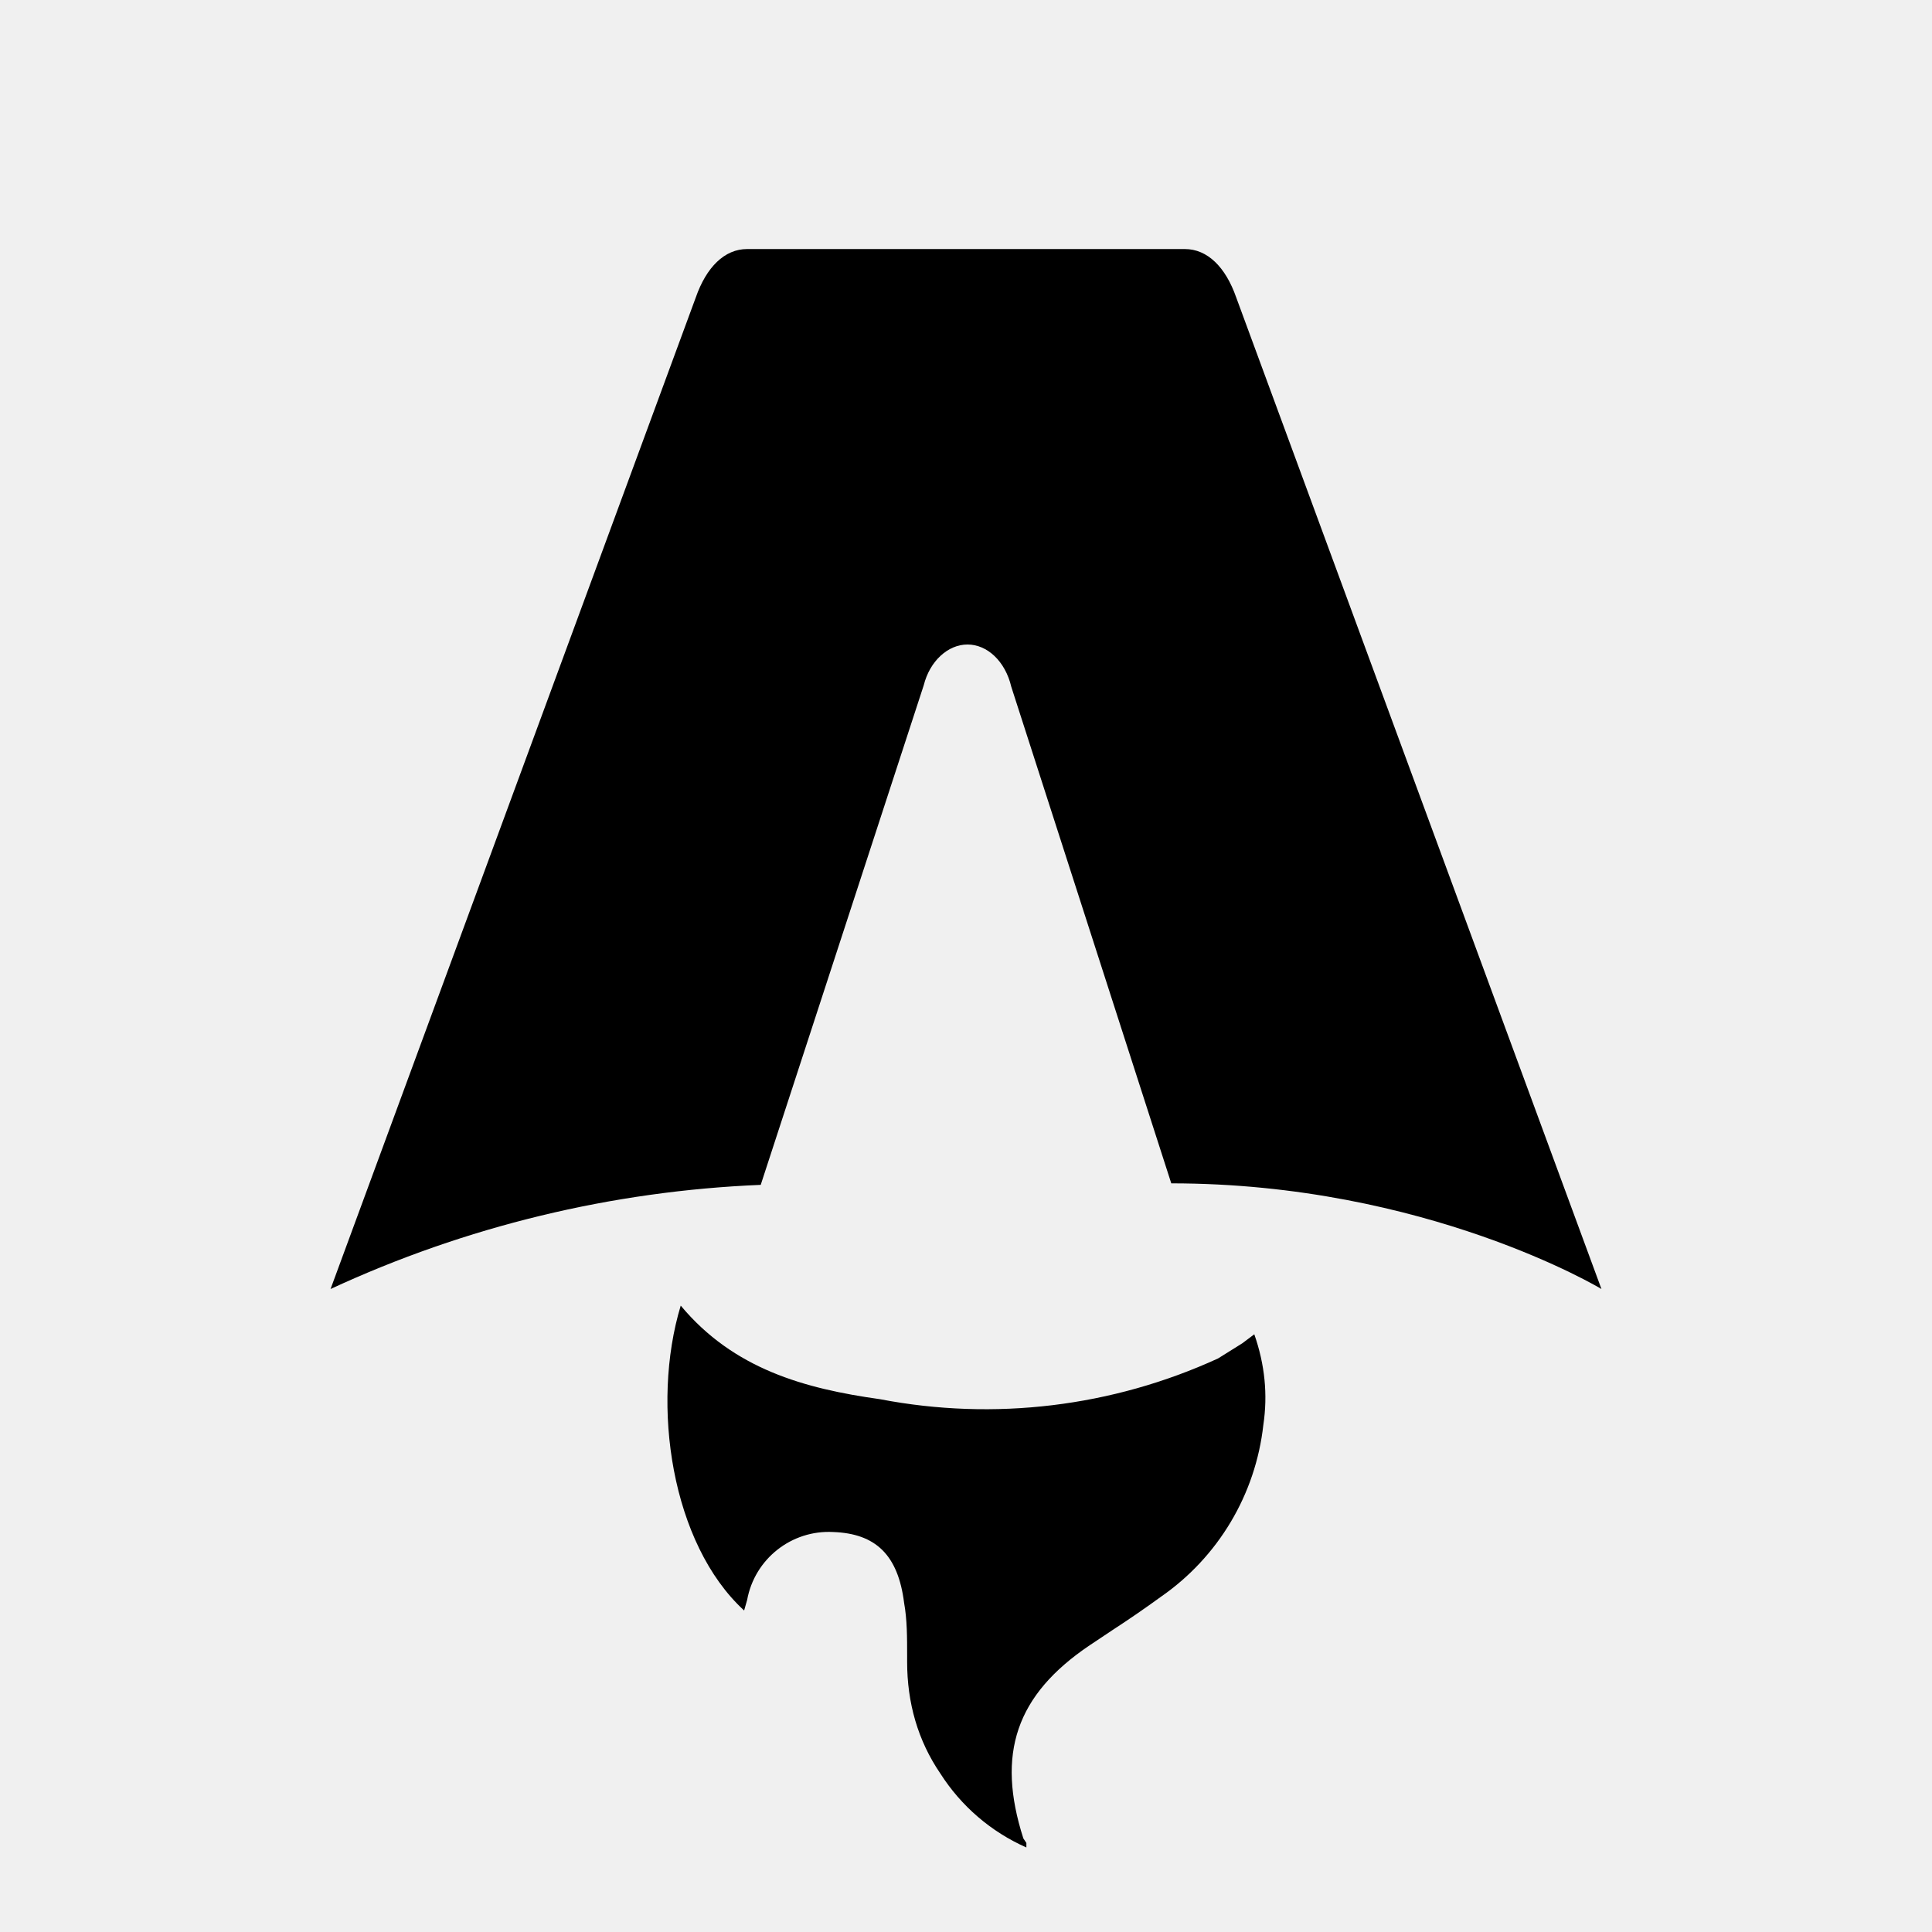
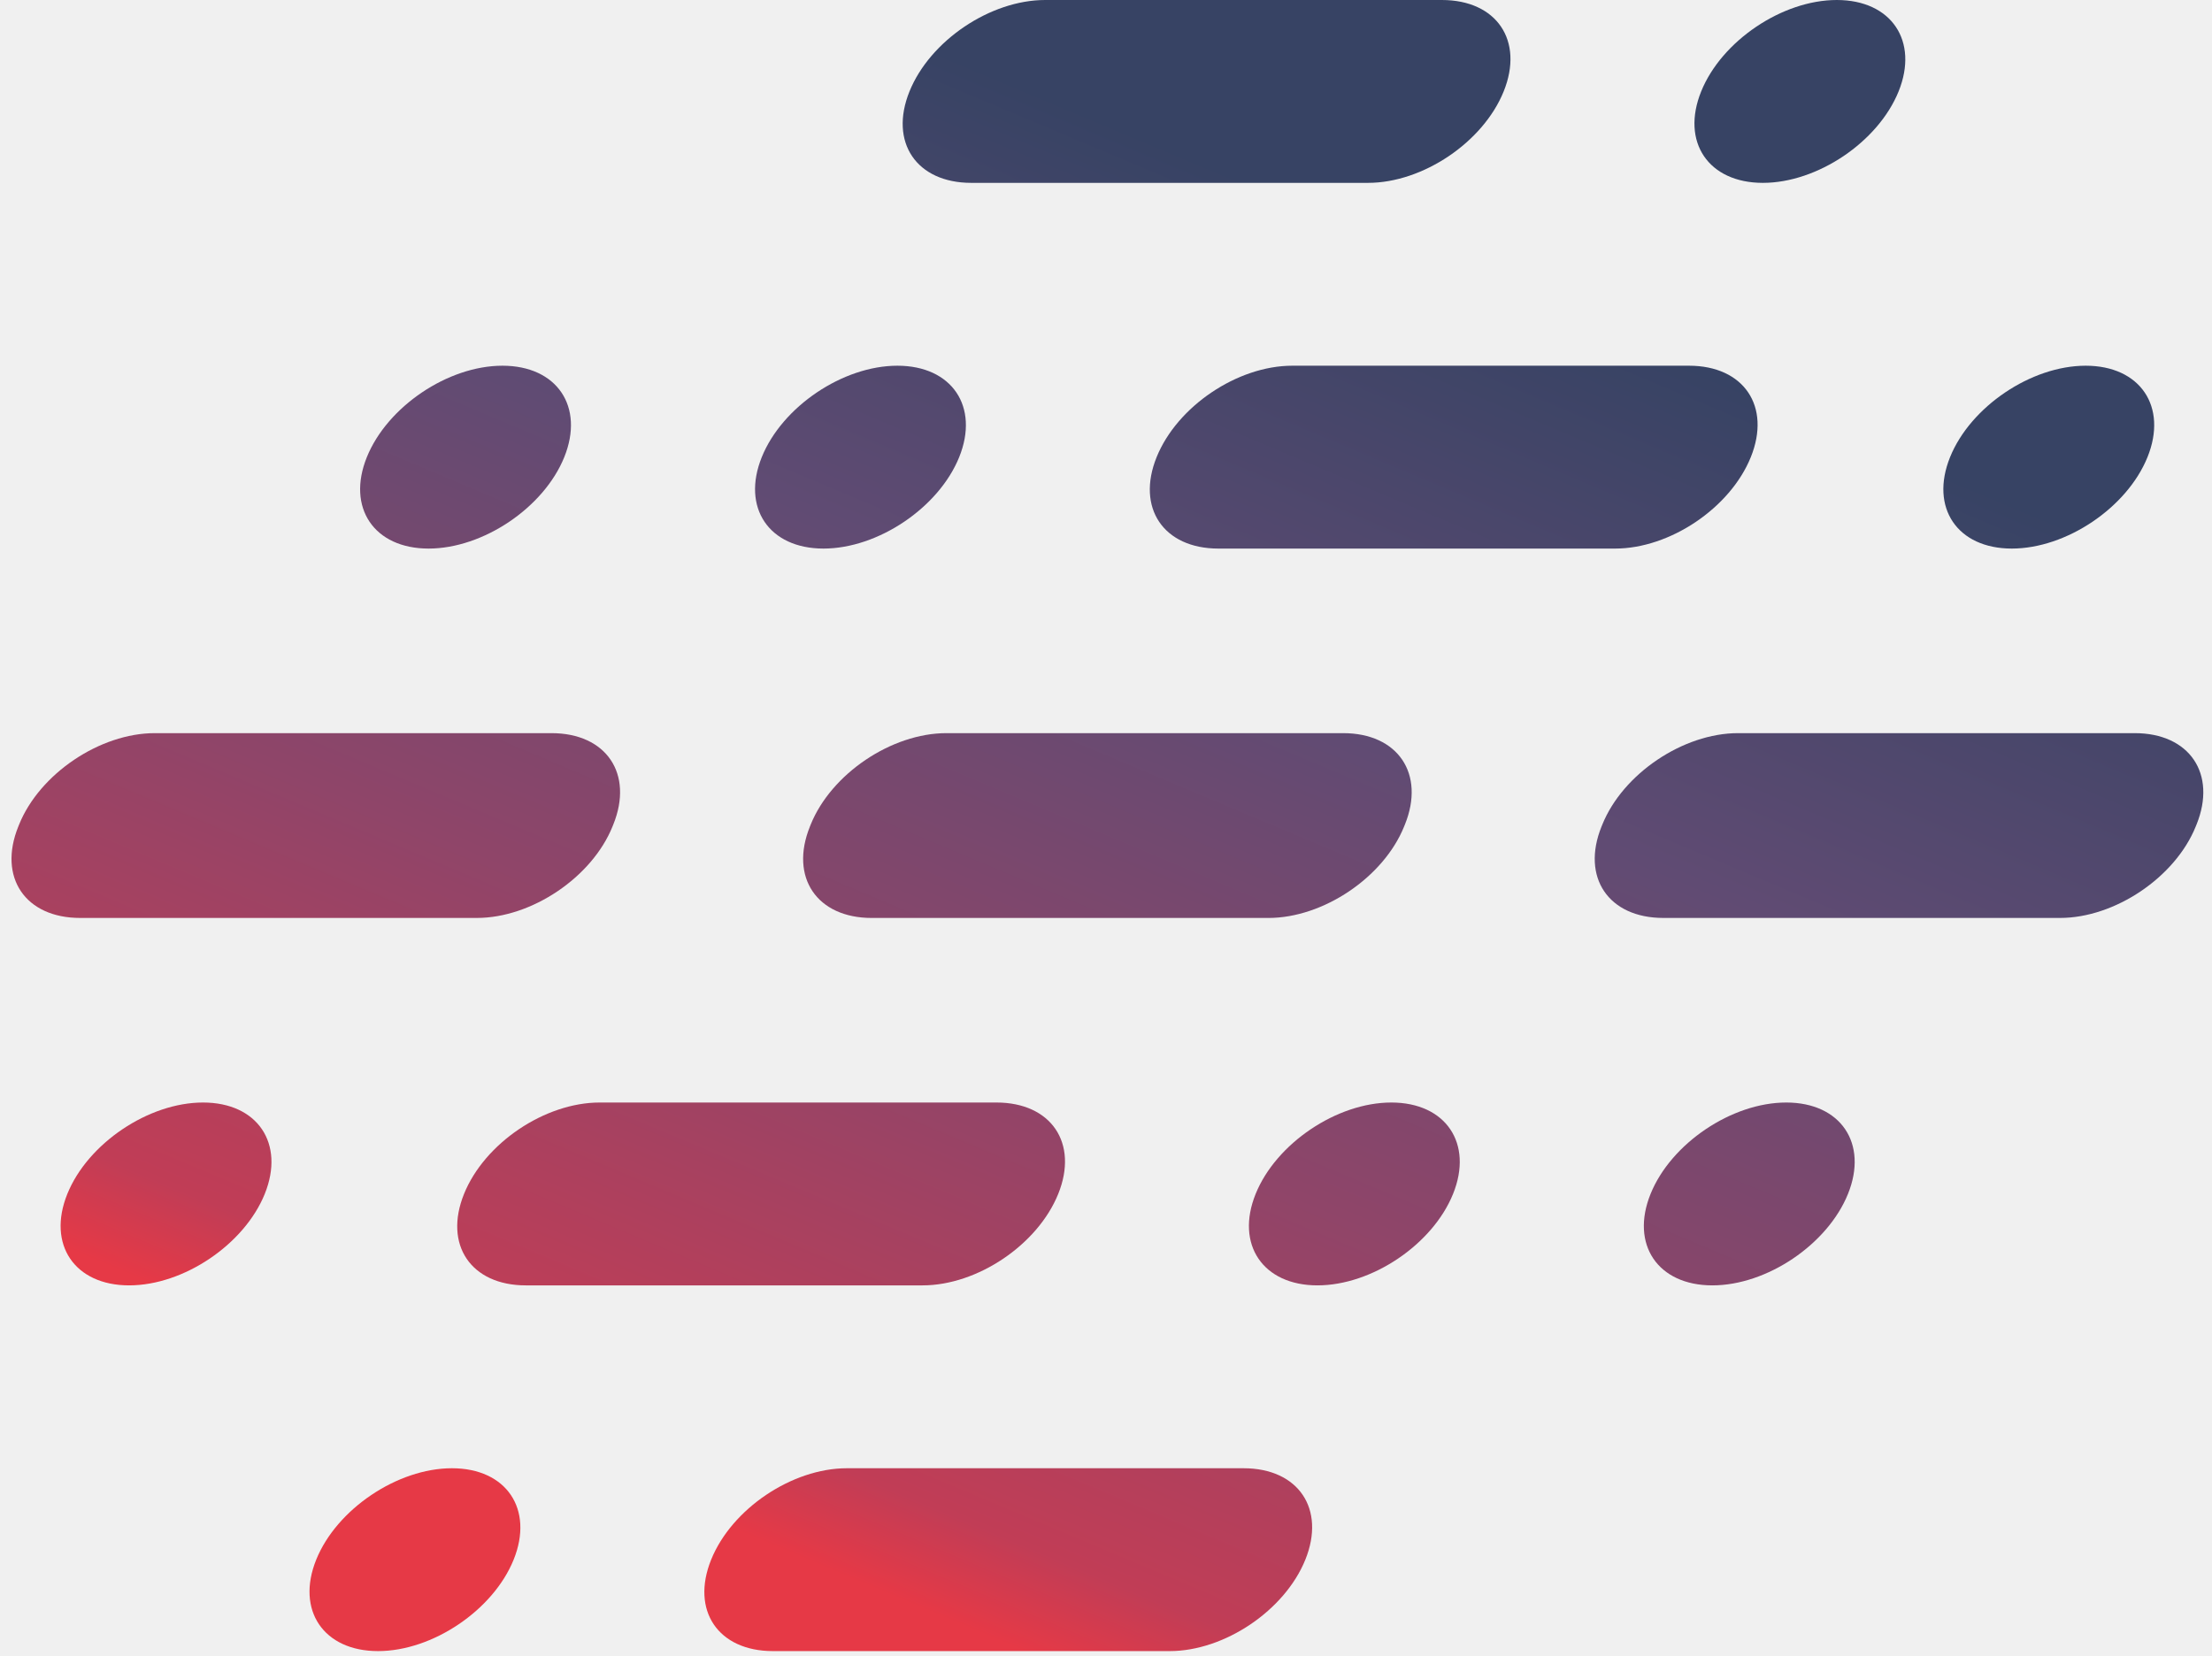
- <svg xmlns="http://www.w3.org/2000/svg" fill="none" viewBox="0 0 128 128">
-   <path d="M50.4 78.5a75.1 75.1 0 0 0-28.5 6.9l24.2-65.7c.7-2 1.9-3.2 3.4-3.2h29c1.5 0 2.7 1.2 3.4 3.2l24.2 65.7s-11.6-7-28.5-7L67 45.5c-.4-1.7-1.6-2.8-2.9-2.8-1.3 0-2.5 1.1-2.9 2.7L50.4 78.5Zm-1.1 28.2Zm-4.2-20.2c-2 6.6-.6 15.8 4.2 20.2a17.5 17.5 0 0 1 .2-.7 5.5 5.5 0 0 1 5.7-4.5c2.8.1 4.3 1.5 4.7 4.7.2 1.1.2 2.3.2 3.5v.4c0 2.7.7 5.2 2.2 7.4a13 13 0 0 0 5.7 4.9v-.3l-.2-.3c-1.8-5.6-.5-9.5 4.4-12.8l1.5-1a73 73 0 0 0 3.2-2.2 16 16 0 0 0 6.8-11.4c.3-2 .1-4-.6-6l-.8.6-1.6 1a37 37 0 0 1-22.4 2.7c-5-.7-9.7-2-13.2-6.2Z" />
-   <style>
-         path { fill: #000; }
-         @media (prefers-color-scheme: dark) {
-             path { fill: #FFF; }
-         }
-     </style>
+ <svg xmlns="http://www.w3.org/2000/svg" width="10" height="auto" viewBox="0 0 159 119" fill="none">
+   <path fill-rule="evenodd" clip-rule="evenodd" d="M115.154 59.339C115.161 59.321 115.168 59.302 115.176 59.284C116.651 55.632 120.988 52.71 124.93 52.71H153.444C157.386 52.71 159.362 55.632 157.887 59.284C157.877 59.307 157.868 59.33 157.858 59.353C157.849 59.376 157.84 59.4 157.83 59.423C156.355 63.075 152.018 65.996 148.076 65.996H119.562C115.619 65.996 113.644 63.075 115.119 59.423C115.131 59.395 115.142 59.367 115.154 59.339ZM26.369 32.867C27.836 29.237 32.198 26.293 36.117 26.293C40.036 26.293 42.026 29.237 40.56 32.867C39.093 36.497 34.725 39.44 30.806 39.44C26.886 39.44 24.902 36.497 26.369 32.867ZM140.172 32.867C141.639 29.236 146.002 26.293 149.921 26.293C153.84 26.293 155.83 29.236 154.363 32.867C152.896 36.497 148.528 39.44 144.609 39.44C140.69 39.44 138.706 36.497 140.172 32.867ZM92.892 26.293H121.406C125.349 26.293 127.324 29.215 125.849 32.867C124.373 36.519 120.037 39.44 116.095 39.44H87.58C83.638 39.44 81.662 36.519 83.138 32.867C84.613 29.215 88.95 26.293 92.892 26.293ZM64.505 26.293C60.586 26.293 56.223 29.236 54.756 32.867C53.29 36.497 55.274 39.44 59.193 39.44C63.112 39.44 67.48 36.497 68.947 32.867C70.414 29.236 68.424 26.293 64.505 26.293ZM132.03 0C128.11 0 123.748 2.943 122.281 6.574C120.814 10.204 122.799 13.147 126.718 13.147C130.637 13.147 135.005 10.204 136.472 6.574C137.939 2.943 135.949 0 132.03 0ZM98.331 13.147H69.816C65.874 13.147 63.898 10.225 65.374 6.574C66.849 2.922 71.186 0 75.128 0H103.642C107.585 0 109.56 2.922 108.085 6.574C106.609 10.225 102.273 13.147 98.331 13.147ZM68.028 52.71H96.543C100.485 52.71 102.46 55.632 100.985 59.283C100.975 59.307 100.966 59.33 100.956 59.353C100.947 59.377 100.938 59.4 100.928 59.423C99.453 63.075 95.117 65.997 91.174 65.997H62.66C58.718 65.997 56.742 63.075 58.218 59.423C58.227 59.4 58.237 59.376 58.246 59.353C58.255 59.33 58.265 59.307 58.274 59.283C59.749 55.632 64.086 52.71 68.028 52.71ZM1.344 59.353C1.354 59.33 1.363 59.307 1.372 59.284C2.848 55.632 7.184 52.71 11.126 52.71H39.641C43.583 52.71 45.559 55.632 44.083 59.284C44.072 59.312 44.06 59.34 44.049 59.367C44.042 59.386 44.034 59.404 44.027 59.423C42.551 63.075 38.215 65.996 34.273 65.996H5.758C1.816 65.996 -0.16 63.075 1.316 59.423C1.325 59.4 1.335 59.376 1.344 59.353ZM132.833 85.84C131.367 89.47 127.004 92.413 123.085 92.413C119.166 92.413 117.176 89.47 118.643 85.84C120.11 82.209 124.478 79.266 128.397 79.266C132.316 79.266 134.3 82.209 132.833 85.84ZM19.03 85.84C17.563 89.47 13.201 92.413 9.282 92.413C5.363 92.413 3.372 89.47 4.839 85.84C6.306 82.209 10.674 79.266 14.593 79.266C18.512 79.266 20.497 82.209 19.03 85.84ZM66.311 92.413H37.796C33.854 92.413 31.878 89.492 33.354 85.84C34.829 82.188 39.166 79.266 43.108 79.266H71.622C75.565 79.266 77.54 82.188 76.065 85.84C74.589 89.492 70.253 92.413 66.311 92.413ZM94.698 92.413C98.617 92.413 102.979 89.47 104.446 85.84C105.913 82.209 103.929 79.266 100.009 79.266C96.091 79.266 91.722 82.209 90.255 85.84C88.789 89.47 90.779 92.413 94.698 92.413ZM27.173 118.707C31.092 118.707 35.455 115.764 36.921 112.133C38.388 108.503 36.404 105.56 32.485 105.56C28.566 105.56 24.197 108.503 22.73 112.133C21.264 115.764 23.254 118.707 27.173 118.707ZM60.872 105.56H89.386C93.329 105.56 95.304 108.481 93.829 112.133C92.353 115.785 88.017 118.707 84.075 118.707H55.56C51.618 118.707 49.642 115.785 51.118 112.133C52.593 108.481 56.93 105.56 60.872 105.56Z" fill="url(#paint0_linear_10_100)" />
+   <defs>
+     <linearGradient id="paint0_linear_10_100" x1="108.257" y1="20.758" x2="68.017" y2="116.374" gradientUnits="userSpaceOnUse">
+       <stop stop-color="#374364" />
+       <stop offset="0.329" stop-color="#604B73" />
+       <stop offset="0.635" stop-color="#8F4569" />
+       <stop offset="0.932" stop-color="#C13D56" />
+       <stop offset="1" stop-color="#E63946" />
+     </linearGradient>
+   </defs>
</svg>
